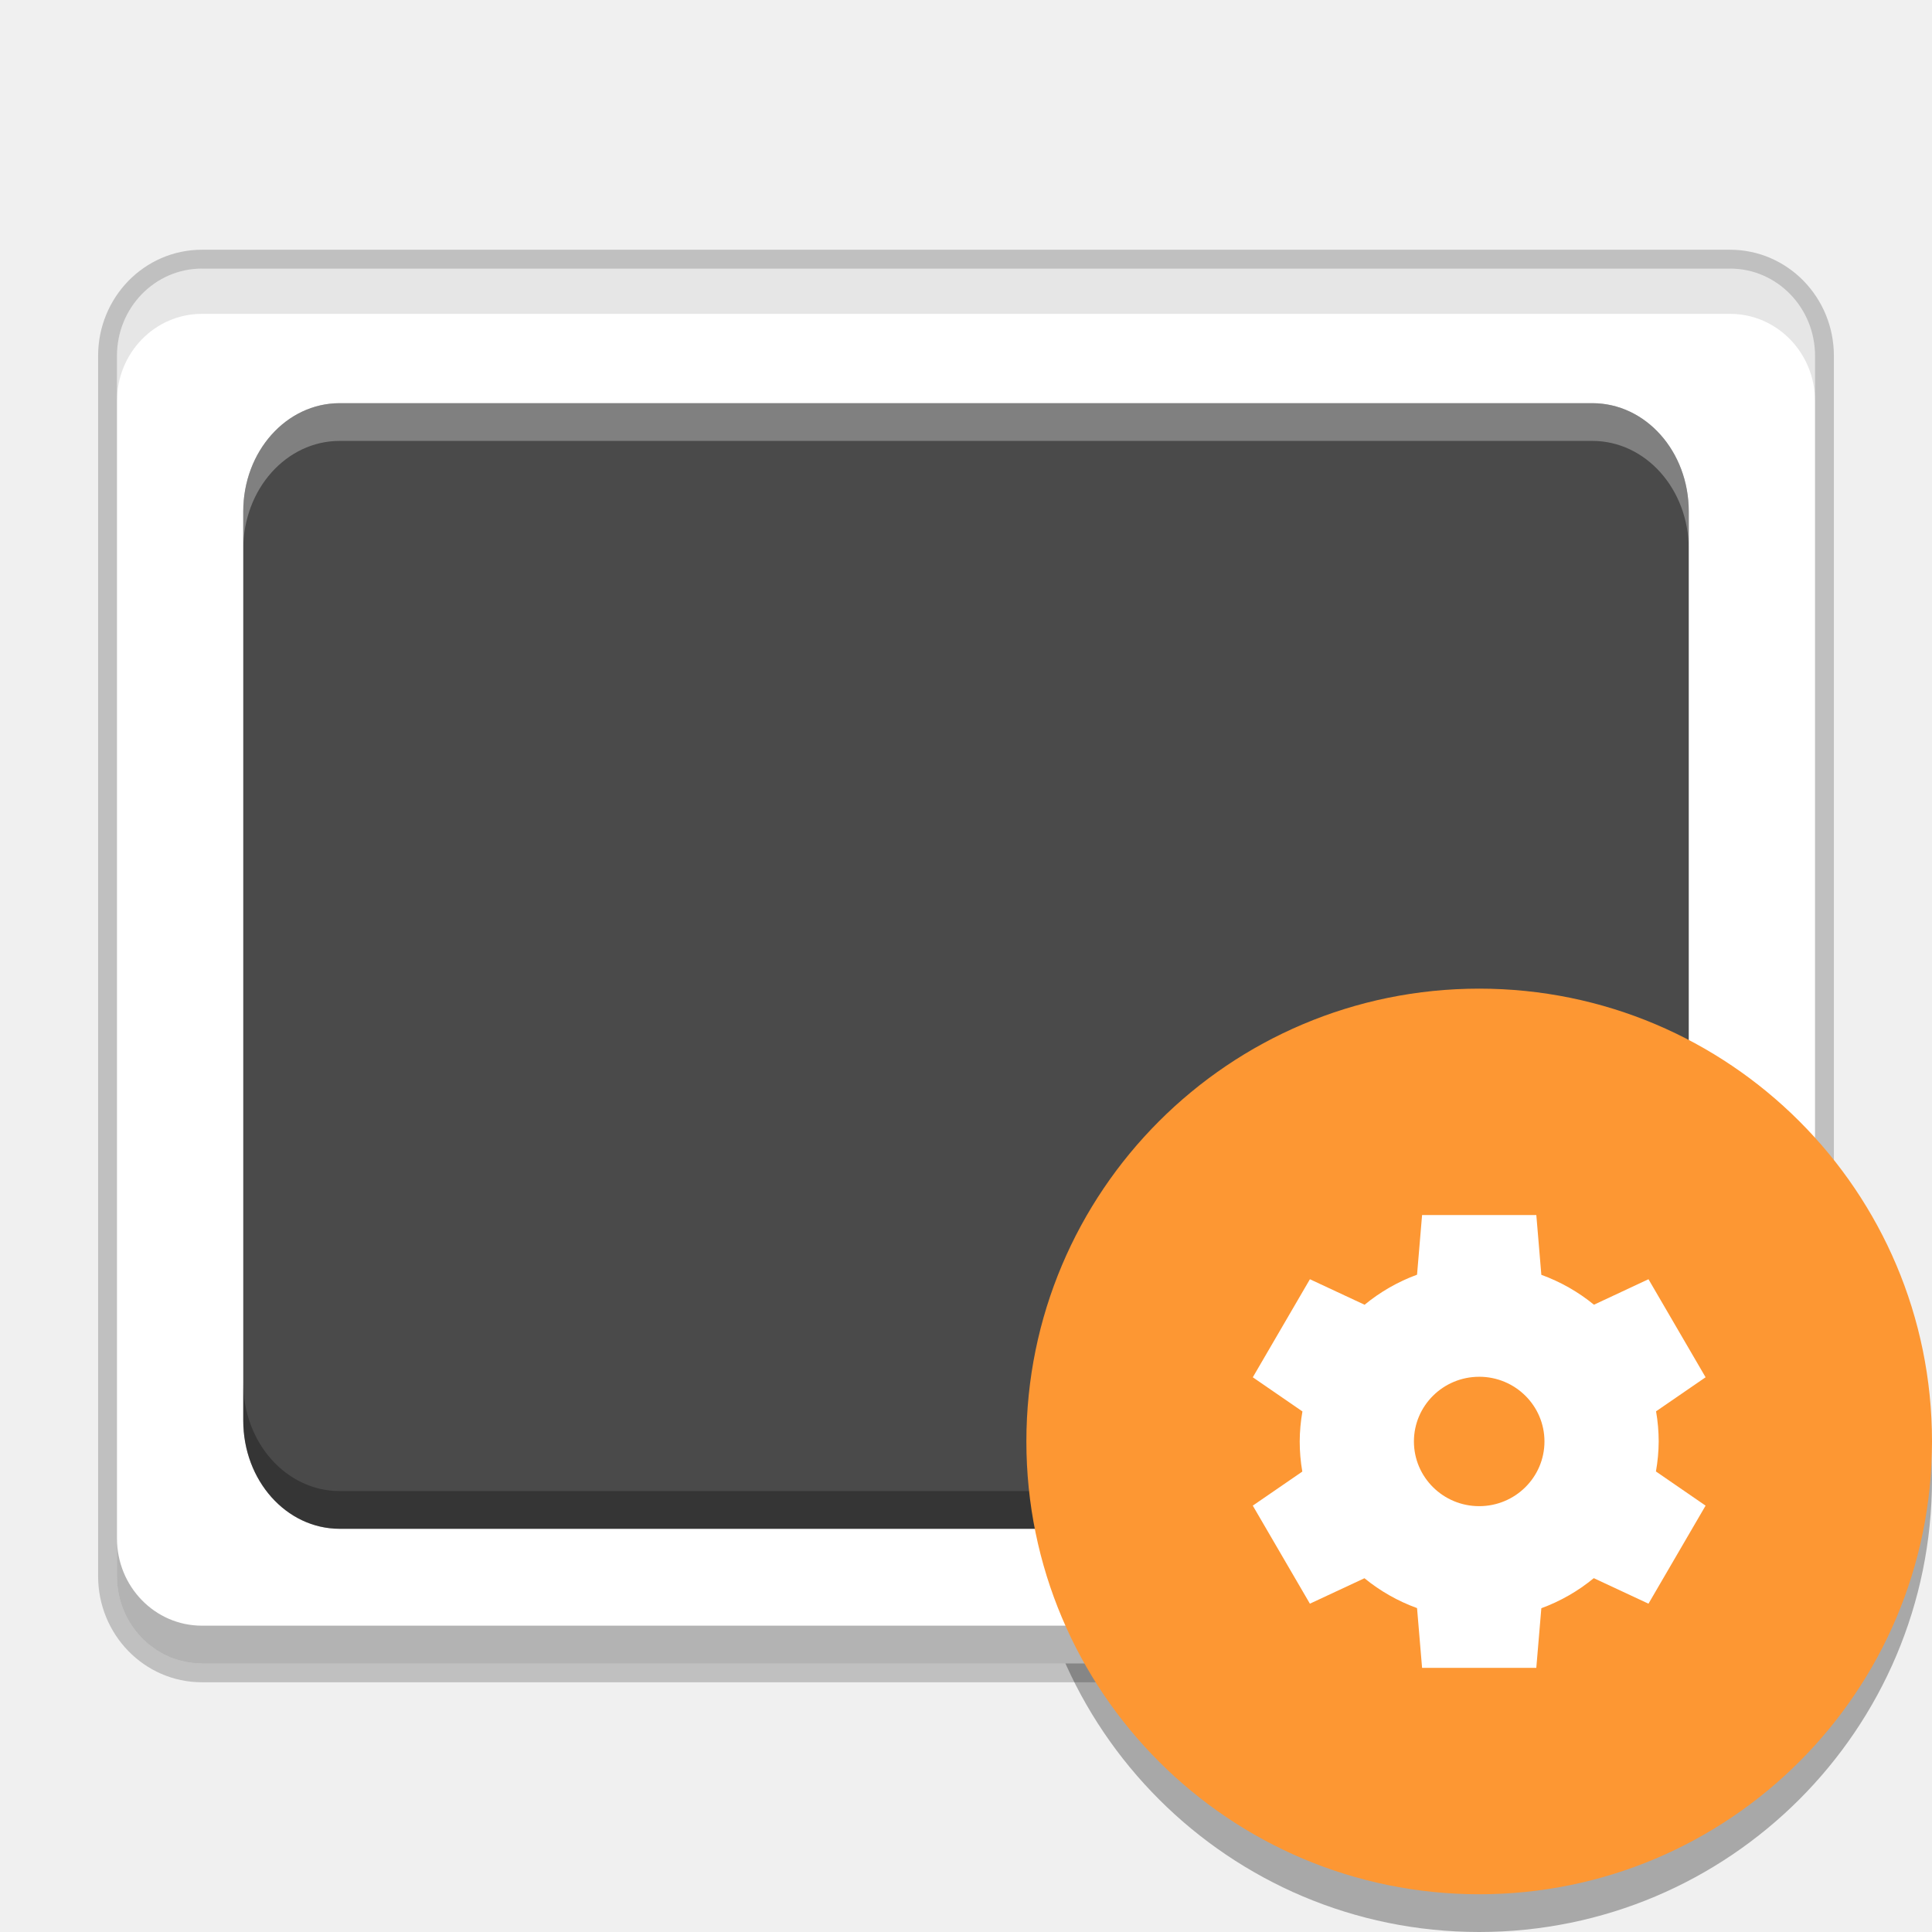
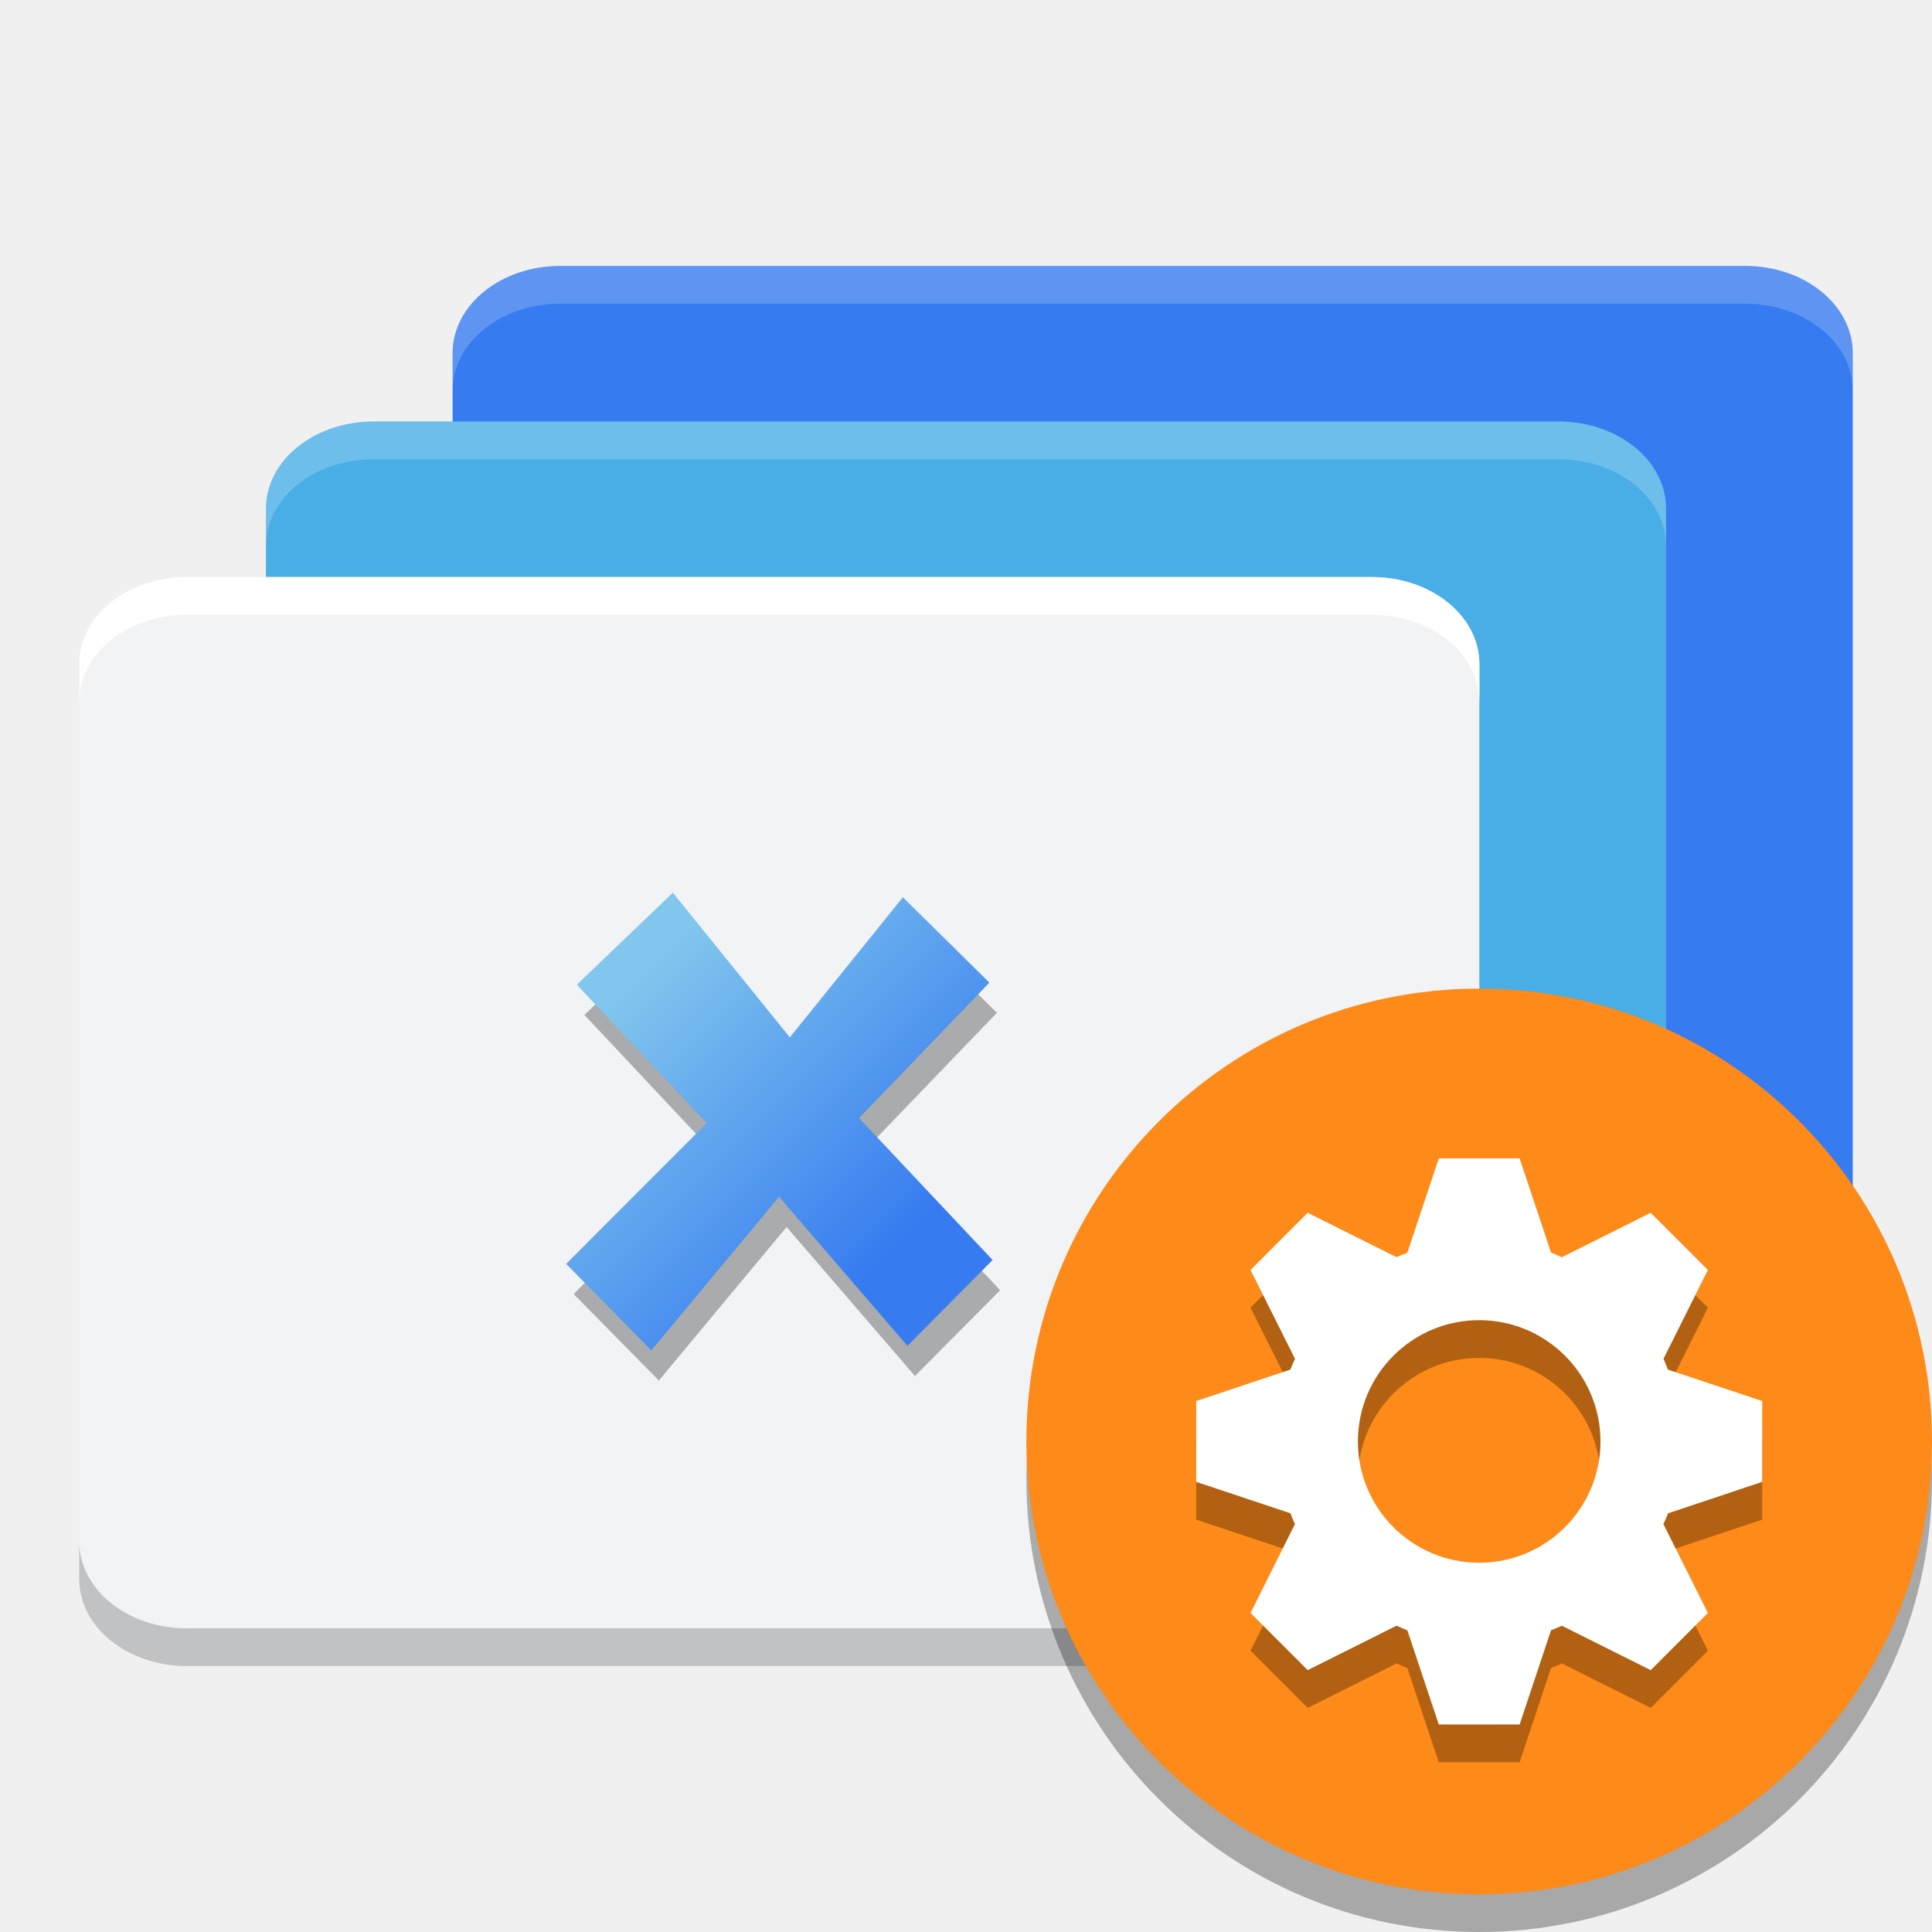
- <svg xmlns="http://www.w3.org/2000/svg" width="512" height="512" version="1.1" viewBox="0 0 384 384">
+ <svg xmlns="http://www.w3.org/2000/svg" enable-background="new" version="1.0" viewBox="0 0 512 512">
  <defs>
-     <clipPath>
-       <rect width="384" height="384" />
-     </clipPath>
-     <clipPath>
-       <rect width="384" height="384" />
-     </clipPath>
-     <clipPath>
-       <rect width="384" height="384" />
-     </clipPath>
+     <linearGradient id="a" x1="42.255" x2="62.021" y1="61.665" y2="81.432" gradientTransform="matrix(3.5664 0 0 3.5664 19.075 38.138)" gradientUnits="userSpaceOnUse">
+       <stop stop-color="#80c6ed" offset="0" />
+       <stop stop-color="#367bf0" offset="1" />
+     </linearGradient>
  </defs>
-   <path d="m384 294c0 49.706-40.294 90-90 90s-90-40.294-90-90 40.294-90 90-90 90 40.294 90 90z" fill-rule="evenodd" opacity=".3" stroke-width=".938" />
-   <g transform="translate(-.001 -.002)">
-     <path d="m360.75 313.28v-242.56c0-9.574-7.557-17.331-16.876-17.331h-303.75c-9.319 0-16.872 7.757-16.872 17.331v242.56c0 9.574 7.553 17.335 16.872 17.335h303.75c9.319 0 16.876-7.761 16.876-17.335z" fill="#fff" opacity=".2" stroke="#000" stroke-width="7.5" />
-     <path d="m360.75 313.28v-242.56c0-9.574-7.557-17.331-16.876-17.331h-303.75c-9.319 0-16.872 7.757-16.872 17.331v242.56c0 9.574 7.553 17.335 16.872 17.335h303.75c9.319 0 16.876-7.761 16.876-17.335z" fill="#fff" stroke-width="1.004" />
-     <path d="m67.512 80.136c-10.61 0-19.163 9.602-19.163 21.513v180.7c0 11.91 8.553 21.513 19.163 21.513h248.98c10.615 0 19.163-9.602 19.163-21.513v-180.7c0-11.91-8.548-21.513-19.163-21.513z" fill="#4a4a4a" stroke-width="1.31" />
-     <path transform="scale(.75)" d="m64.465 366.47v10c0 15.881 11.404 28.684 25.551 28.684h331.97c14.153 0 25.551-12.803 25.551-28.684v-10c0 15.881-11.397 28.684-25.551 28.684h-331.97c-14.147 0-25.551-12.803-25.551-28.684z" fill="#020202" opacity=".3" stroke-width="1.747" />
-     <path transform="scale(.75)" d="m90.016 106.85c-14.147 0-25.551 12.803-25.551 28.684v10c0-15.881 11.404-28.684 25.551-28.684h331.97c14.153 0 25.551 12.803 25.551 28.684v-10c0-15.881-11.397-28.684-25.551-28.684z" fill="#fff" opacity=".3" stroke-width="1.747" />
-     <path transform="scale(.75)" d="m31 407.71v10c0 12.765 10.071 23.113 22.496 23.113h405c12.425 0 22.502-10.348 22.502-23.113v-10c0 12.765-10.077 23.113-22.502 23.113h-405c-12.425 0-22.496-10.348-22.496-23.113z" opacity=".3" stroke-width="1.339" />
-     <path transform="scale(.75)" d="m53.496 71.18c-12.425 0-22.496 10.342-22.496 23.107v12c0-12.765 10.071-23.107 22.496-23.107h405c12.425 0 22.502 10.342 22.502 23.107v-12c0-12.765-10.077-23.107-22.502-23.107z" opacity=".1" stroke-width="1.339" />
-   </g>
-   <path d="m384 286.5c0 49.706-40.294 90-90 90s-90-40.294-90-90 40.294-90 90-90 90 40.294 90 90z" fill="#fd9733" fill-rule="evenodd" stroke-width=".938" />
-   <path d="m282.65 241.5-1.001 11.854c-3.791 1.392-7.316 3.413-10.427 5.977l-10.867-5.072-11.351 19.486 9.866 6.79c-0.351 1.97-0.532 3.966-0.543 5.966 0 2.007 0.174 4.01 0.517 5.988l-9.844 6.768 11.351 19.486 10.845-5.057c3.119 2.553 6.655 4.559 10.453 5.936l1.001 11.88h22.702l1.001-11.854c3.791-1.392 7.316-3.413 10.424-5.977l10.871 5.072 11.351-19.486-9.869-6.793c0.351-1.967 0.536-3.962 0.547-5.962-4e-3 -2.007-0.177-4.01-0.521-5.991l9.844-6.768-11.351-19.486-10.838 5.065c-3.122-2.553-6.655-4.563-10.457-5.94l-0.998-11.88zm11.351 32.142c7.165 0 12.973 5.757 12.973 12.861 0 7.101-5.809 12.858-12.973 12.858s-12.973-5.757-12.973-12.858c0-7.101 5.809-12.858 12.97-12.858z" fill="#fff" stroke-width=".942" />
+   <rect x="119.95" y="70.474" width="371.05" height="288.6" rx="28.543" ry="23.088" enable-background="new" fill="#367bf0" style="paint-order:normal" />
+   <path d="m119.95 325.98v10c0 12.791 12.73 23.088 28.543 23.088h313.97c15.813 0 28.543-10.297 28.543-23.088v-10c0 12.791-12.73 23.088-28.543 23.088h-313.97c-15.813 0-28.543-10.297-28.543-23.088z" enable-background="new" opacity=".3" style="paint-order:normal" />
+   <rect x="70.474" y="111.7" width="371.05" height="288.6" rx="28.543" ry="23.088" enable-background="new" fill="#4aaee6" style="paint-order:normal" />
+   <path d="m70.475 367.21v10c0 12.791 12.728 23.088 28.541 23.088h313.97c15.813 0 28.541-10.297 28.541-23.088v-10c0 12.791-12.728 23.088-28.541 23.088h-313.97c-15.813 0-28.541-10.297-28.541-23.088z" enable-background="new" opacity=".3" style="paint-order:normal" />
+   <rect x="21" y="152.93" width="371.05" height="288.6" rx="28.543" ry="23.088" enable-background="new" fill="#f1f3f5" style="paint-order:normal" />
+   <path d="m49.543 152.93c-15.813 0-28.543 10.297-28.543 23.088v10c0-12.791 12.73-23.088 28.543-23.088h313.97c15.813 0 28.543 10.297 28.543 23.088v-10c0-12.791-12.73-23.088-28.543-23.088h-313.97z" enable-background="new" fill="#fff" style="paint-order:normal" />
+   <path d="m21 408.44v10c0 12.791 12.73 23.086 28.543 23.086h313.97c15.813 0 28.543-10.295 28.543-23.086v-10c0 12.791-12.73 23.086-28.543 23.086h-313.97c-15.813 0-28.543-10.295-28.543-23.086z" enable-background="new" opacity=".2" style="paint-order:normal" />
+   <path d="m99.016 111.7c-15.813 0-28.541 10.297-28.541 23.088v10c0-12.791 12.728-23.088 28.541-23.088h313.97c15.813 0 28.541 10.297 28.541 23.088v-10c0-12.791-12.728-23.088-28.541-23.088h-313.97z" enable-background="new" fill="#fff" opacity=".2" style="paint-order:normal" />
+   <path d="m148.49 70.475c-15.813 0-28.543 10.295-28.543 23.086v10c0-12.791 12.73-23.086 28.543-23.086h313.97c15.813 0 28.543 10.295 28.543 23.086v-10c0-12.791-12.73-23.086-28.543-23.086h-313.97z" enable-background="new" fill="#fff" opacity=".2" style="paint-order:normal" />
+   <path d="m264.19 268.4-34.536 35.903 35.391 37.613-22.568 22.739-34.023-39.494-33.852 40.691-22.568-22.91 37.25-37.313-34.406-36.667 25.436-24.39 30.995 38.338 29.97-37.121z" enable-background="new" fill-rule="evenodd" opacity=".3" />
+   <path d="m262.19 260.4-34.536 35.903 35.391 37.613-22.568 22.739-34.023-39.494-33.852 40.691-22.568-22.91 37.25-37.313-34.406-36.667 25.436-24.39 30.995 38.338 29.97-37.121z" enable-background="new" fill="url(#a)" fill-rule="evenodd" />
+   <path d="m512 392c0 66.275-53.725 120-120 120s-120-53.725-120-120 53.725-120 120-120 120 53.725 120 120z" fill-rule="evenodd" opacity=".3" stroke-width="1.25" />
+   <path d="m512 382c0 66.275-53.725 120-120 120s-120-53.725-120-120 53.725-120 120-120 120 53.725 120 120z" fill="#fd8a19" fill-rule="evenodd" stroke-width="1.25" />
+   <path d="m381.29 317-8.325 24.986c-0.964 0.364-1.929 0.75-2.871 1.179l-23.539-11.764-15.15 15.15 11.786 23.561a53.571 53.571 0 0 0-1.243 2.85l-24.943 8.325v21.429l24.986 8.325c0.364 0.964 0.75 1.929 1.179 2.871l-11.764 23.539 15.15 15.15 23.561-11.786c0.932 0.45 1.886 0.857 2.85 1.243l8.325 24.943h21.429l8.325-24.986c0.964-0.364 1.929-0.75 2.871-1.179l23.539 11.764 15.15-15.15-11.786-23.561c0.45-0.932 0.857-1.886 1.243-2.85l24.943-8.325v-21.429l-24.986-8.325a53.464 53.464 0 0 0-1.179-2.871l11.764-23.539-15.15-15.15-23.561 11.786a53.486 53.486 0 0 0-2.85-1.243l-8.325-24.943zm10.714 42.857a32.143 32.143 0 1 1 0 64.286 32.143 32.143 0 0 1 0-64.286z" enable-background="new" opacity=".3" />
+   <path d="m381.29 307-8.325 24.986c-0.964 0.364-1.929 0.75-2.871 1.179l-23.539-11.764-15.15 15.15 11.786 23.561a53.571 53.571 0 0 0-1.243 2.85l-24.943 8.325v21.429l24.986 8.325c0.364 0.964 0.75 1.929 1.179 2.871l-11.764 23.539 15.15 15.15 23.561-11.786c0.932 0.45 1.886 0.857 2.85 1.243l8.325 24.943h21.429l8.325-24.986c0.964-0.364 1.929-0.75 2.871-1.179l23.539 11.764 15.15-15.15-11.786-23.561c0.45-0.932 0.857-1.886 1.243-2.85l24.943-8.325v-21.429l-24.986-8.325a53.464 53.464 0 0 0-1.179-2.871l11.764-23.539-15.15-15.15-23.561 11.786a53.486 53.486 0 0 0-2.85-1.243l-8.325-24.943zm10.714 42.857a32.143 32.143 0 1 1 0 64.286 32.143 32.143 0 0 1 0-64.286z" enable-background="new" fill="#fff" />
</svg>
